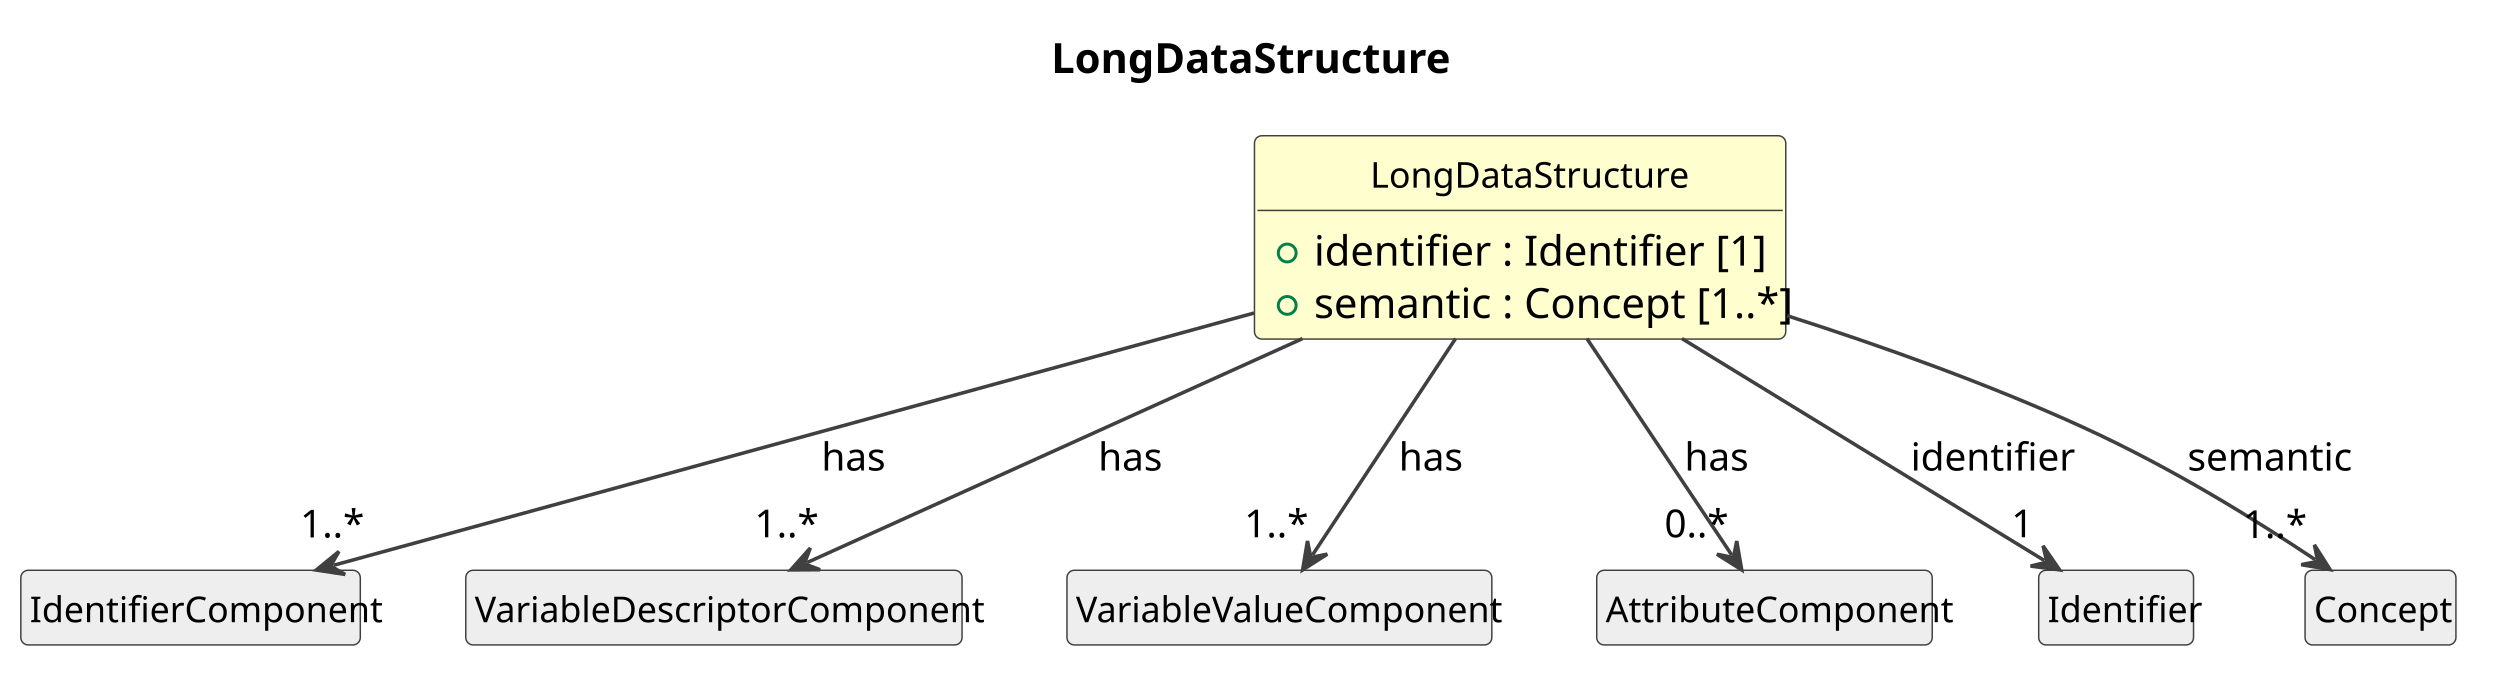
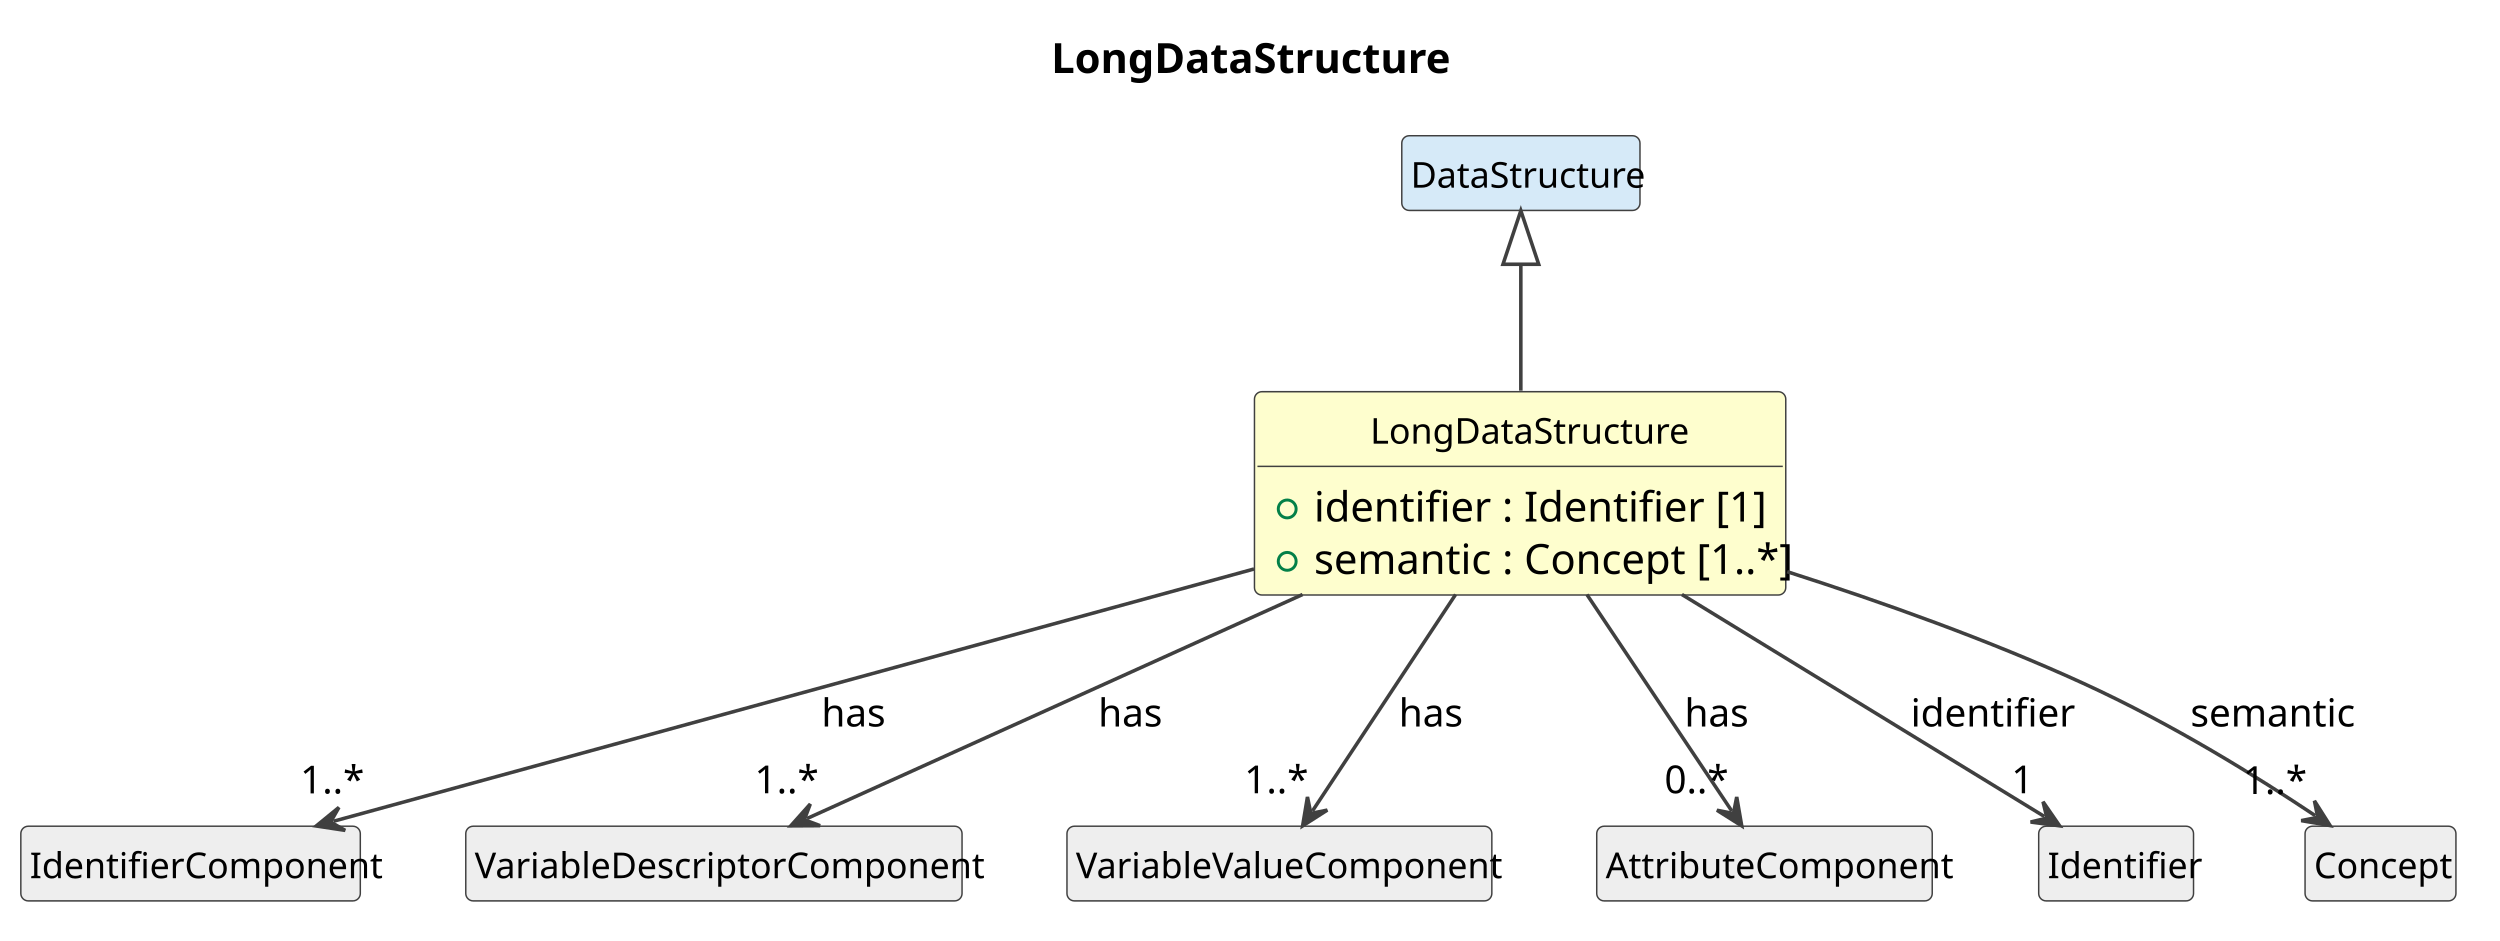
- <svg xmlns="http://www.w3.org/2000/svg" contentStyleType="text/css" data-diagram-type="CLASS" height="230px" preserveAspectRatio="none" style="width:840px;height:230px;background:#FFFFFF;" version="1.1" viewBox="0 0 840 230" width="840px" zoomAndPan="magnify">
+ <svg xmlns="http://www.w3.org/2000/svg" contentStyleType="text/css" data-diagram-type="CLASS" height="316px" preserveAspectRatio="none" style="width:840px;height:316px;background:#FFFFFF;" version="1.1" viewBox="0 0 840 316" width="840px" zoomAndPan="magnify">
  <defs />
  <g>
    <g class="title" data-source-line="1">
      <text fill="#000000" font-family="sans-serif" font-size="14" font-weight="700" lengthAdjust="spacing" textLength="126.786" x="353.205" y="24.533">LongDataStructure</text>
    </g>
    <g class="entity" data-qualified-name="LongDataStructure" data-source-line="12" id="ent0002">
-       <rect fill="#FEFECE" height="68.312" rx="2.5" ry="2.5" style="stroke:#404040;stroke-width:0.5;" width="178.517" x="421.5" y="45.609" />
-       <text fill="#000000" font-family="sans-serif" font-size="12" lengthAdjust="spacing" textLength="100.728" x="460.394" y="63.066">LongDataStructure</text>
-       <line style="stroke:#404040;stroke-width:0.5;" x1="422.5" x2="599.017" y1="70.703" y2="70.703" />
+       <rect fill="#FEFECE" height="68.312" rx="2.5" ry="2.5" style="stroke:#404040;stroke-width:0.5;" width="178.517" x="421.5" y="131.609" />
+       <text fill="#000000" font-family="sans-serif" font-size="12" lengthAdjust="spacing" textLength="100.728" x="460.394" y="149.066">LongDataStructure</text>
+       <line style="stroke:#404040;stroke-width:0.5;" x1="422.5" x2="599.017" y1="156.703" y2="156.703" />
      <g data-visibility-modifier="PUBLIC_FIELD">
-         <ellipse cx="432.5" cy="85.008" fill="none" rx="3" ry="3" style="stroke:#038048;stroke-width:1;" />
+         <ellipse cx="432.5" cy="171.008" fill="none" rx="3" ry="3" style="stroke:#038048;stroke-width:1;" />
      </g>
-       <text fill="#000000" font-family="sans-serif" font-size="14" lengthAdjust="spacing" textLength="137.737" x="441.5" y="89.236">identifier : Identifier [1]</text>
+       <text fill="#000000" font-family="sans-serif" font-size="14" lengthAdjust="spacing" textLength="137.737" x="441.5" y="175.236">identifier : Identifier [1]</text>
      <g data-visibility-modifier="PUBLIC_FIELD">
-         <ellipse cx="432.5" cy="102.617" fill="none" rx="3" ry="3" style="stroke:#038048;stroke-width:1;" />
+         <ellipse cx="432.5" cy="188.617" fill="none" rx="3" ry="3" style="stroke:#038048;stroke-width:1;" />
      </g>
-       <text fill="#000000" font-family="sans-serif" font-size="14" lengthAdjust="spacing" textLength="152.517" x="441.5" y="106.846">semantic : Concept [1..*]</text>
+       <text fill="#000000" font-family="sans-serif" font-size="14" lengthAdjust="spacing" textLength="152.517" x="441.5" y="192.846">semantic : Concept [1..*]</text>
    </g>
-     <g class="entity" data-qualified-name="IdentifierComponent" data-source-line="16" id="ent0003">
-       <rect fill="#EEEEEE" height="25.094" rx="2.5" ry="2.5" style="stroke:#404040;stroke-width:0.5;" width="114.064" x="7" y="191.609" />
-       <text fill="#000000" font-family="sans-serif" font-size="12" lengthAdjust="spacing" textLength="108.064" x="10" y="209.066">IdentifierComponent</text>
+     <g class="entity" data-qualified-name="DataStructure" data-source-line="16" id="ent0003">
+       <rect fill="#D6EAF8" height="25.094" rx="2.5" ry="2.5" style="stroke:#404040;stroke-width:0.5;" width="80.033" x="471" y="45.609" />
+       <text fill="#000000" font-family="sans-serif" font-size="12" lengthAdjust="spacing" textLength="74.033" x="474" y="63.066">DataStructure</text>
    </g>
-     <g class="entity" data-qualified-name="VariableDescriptorComponent" data-source-line="18" id="ent0005">
-       <rect fill="#EEEEEE" height="25.094" rx="2.5" ry="2.5" style="stroke:#404040;stroke-width:0.5;" width="166.746" x="156.5" y="191.609" />
-       <text fill="#000000" font-family="sans-serif" font-size="12" lengthAdjust="spacing" textLength="160.746" x="159.5" y="209.066">VariableDescriptorComponent</text>
+     <g class="entity" data-qualified-name="IdentifierComponent" data-source-line="18" id="ent0005">
+       <rect fill="#EEEEEE" height="25.094" rx="2.5" ry="2.5" style="stroke:#404040;stroke-width:0.5;" width="114.064" x="7" y="277.609" />
+       <text fill="#000000" font-family="sans-serif" font-size="12" lengthAdjust="spacing" textLength="108.064" x="10" y="295.066">IdentifierComponent</text>
    </g>
-     <g class="entity" data-qualified-name="VariableValueComponent" data-source-line="20" id="ent0007">
-       <rect fill="#EEEEEE" height="25.094" rx="2.5" ry="2.5" style="stroke:#404040;stroke-width:0.5;" width="142.758" x="358.5" y="191.609" />
-       <text fill="#000000" font-family="sans-serif" font-size="12" lengthAdjust="spacing" textLength="136.758" x="361.5" y="209.066">VariableValueComponent</text>
+     <g class="entity" data-qualified-name="VariableDescriptorComponent" data-source-line="20" id="ent0007">
+       <rect fill="#EEEEEE" height="25.094" rx="2.5" ry="2.5" style="stroke:#404040;stroke-width:0.5;" width="166.746" x="156.5" y="277.609" />
+       <text fill="#000000" font-family="sans-serif" font-size="12" lengthAdjust="spacing" textLength="160.746" x="159.5" y="295.066">VariableDescriptorComponent</text>
    </g>
-     <g class="entity" data-qualified-name="AttributeComponent" data-source-line="22" id="ent0009">
-       <rect fill="#EEEEEE" height="25.094" rx="2.5" ry="2.5" style="stroke:#404040;stroke-width:0.5;" width="112.728" x="536.5" y="191.609" />
-       <text fill="#000000" font-family="sans-serif" font-size="12" lengthAdjust="spacing" textLength="106.728" x="539.5" y="209.066">AttributeComponent</text>
+     <g class="entity" data-qualified-name="VariableValueComponent" data-source-line="22" id="ent0009">
+       <rect fill="#EEEEEE" height="25.094" rx="2.5" ry="2.5" style="stroke:#404040;stroke-width:0.5;" width="142.758" x="358.5" y="277.609" />
+       <text fill="#000000" font-family="sans-serif" font-size="12" lengthAdjust="spacing" textLength="136.758" x="361.5" y="295.066">VariableValueComponent</text>
    </g>
-     <g class="entity" data-qualified-name="Identifier" data-source-line="24" id="ent0011">
-       <rect fill="#EEEEEE" height="25.094" rx="2.5" ry="2.5" style="stroke:#404040;stroke-width:0.5;" width="52.025" x="685" y="191.609" />
-       <text fill="#000000" font-family="sans-serif" font-size="12" lengthAdjust="spacing" textLength="46.025" x="688" y="209.066">Identifier</text>
+     <g class="entity" data-qualified-name="AttributeComponent" data-source-line="24" id="ent0011">
+       <rect fill="#EEEEEE" height="25.094" rx="2.5" ry="2.5" style="stroke:#404040;stroke-width:0.5;" width="112.728" x="536.5" y="277.609" />
+       <text fill="#000000" font-family="sans-serif" font-size="12" lengthAdjust="spacing" textLength="106.728" x="539.5" y="295.066">AttributeComponent</text>
    </g>
-     <g class="entity" data-qualified-name="Concept" data-source-line="26" id="ent0013">
-       <rect fill="#EEEEEE" height="25.094" rx="2.5" ry="2.5" style="stroke:#404040;stroke-width:0.5;" width="50.695" x="774.5" y="191.609" />
-       <text fill="#000000" font-family="sans-serif" font-size="12" lengthAdjust="spacing" textLength="44.695" x="777.5" y="209.066">Concept</text>
+     <g class="entity" data-qualified-name="Identifier" data-source-line="26" id="ent0013">
+       <rect fill="#EEEEEE" height="25.094" rx="2.5" ry="2.5" style="stroke:#404040;stroke-width:0.5;" width="52.025" x="685" y="277.609" />
+       <text fill="#000000" font-family="sans-serif" font-size="12" lengthAdjust="spacing" textLength="46.025" x="688" y="295.066">Identifier</text>
    </g>
-     <g class="link" data-entity-1="ent0002" data-entity-2="ent0003" data-link-type="dependency" data-source-line="17" id="lnk4">
-       <path codeLine="17" d="M421.35,105.179 C325.65,131.409 183.897,170.254 112.037,189.944" fill="none" id="LongDataStructure-to-IdentifierComponent" style="stroke:#404040;stroke-width:1.2;" />
-       <polygon fill="#404040" points="106.25,191.529,115.987,193.009,111.072,190.208,113.873,185.293,106.25,191.529" style="stroke:#404040;stroke-width:1.2;" />
-       <text fill="#000000" font-family="sans-serif" font-size="13" lengthAdjust="spacing" textLength="20.96" x="276" y="158.105">has</text>
-       <text fill="#000000" font-family="sans-serif" font-size="13" lengthAdjust="spacing" textLength="19.513" x="100.852" y="180.588">1..*</text>
+     <g class="entity" data-qualified-name="Concept" data-source-line="28" id="ent0015">
+       <rect fill="#EEEEEE" height="25.094" rx="2.5" ry="2.5" style="stroke:#404040;stroke-width:0.5;" width="50.695" x="774.5" y="277.609" />
+       <text fill="#000000" font-family="sans-serif" font-size="12" lengthAdjust="spacing" textLength="44.695" x="777.5" y="295.066">Concept</text>
+     </g>
+     <g class="link" data-entity-1="ent0003" data-entity-2="ent0002" data-link-type="extension" data-source-line="17" id="lnk4">
+       <path codeLine="17" d="M511,88.799 C511,103.289 511,110.579 511,131.259" fill="none" id="DataStructure-backto-LongDataStructure" style="stroke:#404040;stroke-width:1.2;" />
+       <polygon fill="none" points="511,70.799,505,88.799,517,88.799,511,70.799" style="stroke:#404040;stroke-width:1.2;" />
    </g>
    <g class="link" data-entity-1="ent0002" data-entity-2="ent0005" data-link-type="dependency" data-source-line="19" id="lnk6">
-       <path codeLine="19" d="M437.66,113.759 C380.61,139.549 310.237,171.358 271.167,189.018" fill="none" id="LongDataStructure-to-VariableDescriptorComponent" style="stroke:#404040;stroke-width:1.2;" />
-       <polygon fill="#404040" points="265.7,191.489,275.549,191.427,270.256,189.43,272.254,184.137,265.7,191.489" style="stroke:#404040;stroke-width:1.2;" />
-       <text fill="#000000" font-family="sans-serif" font-size="13" lengthAdjust="spacing" textLength="20.96" x="369" y="158.105">has</text>
-       <text fill="#000000" font-family="sans-serif" font-size="13" lengthAdjust="spacing" textLength="19.513" x="253.541" y="180.532">1..*</text>
+       <path codeLine="19" d="M421.35,191.179 C325.65,217.409 183.897,256.254 112.037,275.944" fill="none" id="LongDataStructure-to-IdentifierComponent" style="stroke:#404040;stroke-width:1.2;" />
+       <polygon fill="#404040" points="106.25,277.529,115.987,279.009,111.072,276.208,113.873,271.293,106.25,277.529" style="stroke:#404040;stroke-width:1.2;" />
+       <text fill="#000000" font-family="sans-serif" font-size="13" lengthAdjust="spacing" textLength="20.96" x="276" y="244.105">has</text>
+       <text fill="#000000" font-family="sans-serif" font-size="13" lengthAdjust="spacing" textLength="19.513" x="100.852" y="266.588">1..*</text>
    </g>
    <g class="link" data-entity-1="ent0002" data-entity-2="ent0007" data-link-type="dependency" data-source-line="21" id="lnk8">
-       <path codeLine="21" d="M489.08,113.759 C472.03,139.549 452.67,168.825 440.99,186.485" fill="none" id="LongDataStructure-to-VariableValueComponent" style="stroke:#404040;stroke-width:1.2;" />
-       <polygon fill="#404040" points="437.68,191.489,445.981,186.189,440.438,187.319,439.308,181.776,437.68,191.489" style="stroke:#404040;stroke-width:1.2;" />
-       <text fill="#000000" font-family="sans-serif" font-size="13" lengthAdjust="spacing" textLength="20.96" x="470" y="158.105">has</text>
-       <text fill="#000000" font-family="sans-serif" font-size="13" lengthAdjust="spacing" textLength="19.513" x="418.085" y="180.532">1..*</text>
+       <path codeLine="21" d="M437.66,199.759 C380.61,225.549 310.237,257.358 271.167,275.018" fill="none" id="LongDataStructure-to-VariableDescriptorComponent" style="stroke:#404040;stroke-width:1.2;" />
+       <polygon fill="#404040" points="265.7,277.489,275.549,277.427,270.256,275.43,272.254,270.137,265.7,277.489" style="stroke:#404040;stroke-width:1.2;" />
+       <text fill="#000000" font-family="sans-serif" font-size="13" lengthAdjust="spacing" textLength="20.96" x="369" y="244.105">has</text>
+       <text fill="#000000" font-family="sans-serif" font-size="13" lengthAdjust="spacing" textLength="19.513" x="253.541" y="266.532">1..*</text>
    </g>
    <g class="link" data-entity-1="ent0002" data-entity-2="ent0009" data-link-type="dependency" data-source-line="23" id="lnk10">
-       <path codeLine="23" d="M533.19,113.759 C550.46,139.549 570.063,168.843 581.883,186.503" fill="none" id="LongDataStructure-to-AttributeComponent" style="stroke:#404040;stroke-width:1.2;" />
-       <polygon fill="#404040" points="585.22,191.489,583.538,181.785,582.439,187.334,576.89,186.235,585.22,191.489" style="stroke:#404040;stroke-width:1.2;" />
-       <text fill="#000000" font-family="sans-serif" font-size="13" lengthAdjust="spacing" textLength="20.96" x="566" y="158.105">has</text>
-       <text fill="#000000" font-family="sans-serif" font-size="13" lengthAdjust="spacing" textLength="19.513" x="559.254" y="180.532">0..*</text>
+       <path codeLine="23" d="M489.08,199.759 C472.03,225.549 452.67,254.825 440.99,272.485" fill="none" id="LongDataStructure-to-VariableValueComponent" style="stroke:#404040;stroke-width:1.2;" />
+       <polygon fill="#404040" points="437.68,277.489,445.981,272.189,440.438,273.319,439.308,267.776,437.68,277.489" style="stroke:#404040;stroke-width:1.2;" />
+       <text fill="#000000" font-family="sans-serif" font-size="13" lengthAdjust="spacing" textLength="20.96" x="470" y="244.105">has</text>
+       <text fill="#000000" font-family="sans-serif" font-size="13" lengthAdjust="spacing" textLength="19.513" x="418.085" y="266.532">1..*</text>
    </g>
    <g class="link" data-entity-1="ent0002" data-entity-2="ent0011" data-link-type="dependency" data-source-line="25" id="lnk12">
-       <path codeLine="25" d="M565.12,113.759 C607.23,139.549 658.083,170.696 686.923,188.356" fill="none" id="LongDataStructure-to-Identifier" style="stroke:#404040;stroke-width:1.2;" />
-       <polygon fill="#404040" points="692.04,191.489,686.453,183.378,687.776,188.878,682.276,190.201,692.04,191.489" style="stroke:#404040;stroke-width:1.2;" />
-       <text fill="#000000" font-family="sans-serif" font-size="13" lengthAdjust="spacing" textLength="49.137" x="642" y="158.105">identifier</text>
-       <text fill="#000000" font-family="sans-serif" font-size="13" lengthAdjust="spacing" textLength="7.23" x="675.817" y="180.532">1</text>
+       <path codeLine="25" d="M533.19,199.759 C550.46,225.549 570.063,254.843 581.883,272.503" fill="none" id="LongDataStructure-to-AttributeComponent" style="stroke:#404040;stroke-width:1.2;" />
+       <polygon fill="#404040" points="585.22,277.489,583.538,267.785,582.439,273.334,576.89,272.235,585.22,277.489" style="stroke:#404040;stroke-width:1.2;" />
+       <text fill="#000000" font-family="sans-serif" font-size="13" lengthAdjust="spacing" textLength="20.96" x="566" y="244.105">has</text>
+       <text fill="#000000" font-family="sans-serif" font-size="13" lengthAdjust="spacing" textLength="19.513" x="559.254" y="266.532">0..*</text>
    </g>
    <g class="link" data-entity-1="ent0002" data-entity-2="ent0013" data-link-type="dependency" data-source-line="27" id="lnk14">
-       <path codeLine="27" d="M600.5,106.089 C632.47,116.329 668.39,129.139 700,143.609 C730.49,157.569 758.497,175.112 777.927,188.062" fill="none" id="LongDataStructure-to-Concept" style="stroke:#404040;stroke-width:1.2;" />
-       <polygon fill="#404040" points="782.92,191.389,777.649,183.07,778.759,188.616,773.212,189.726,782.92,191.389" style="stroke:#404040;stroke-width:1.2;" />
-       <text fill="#000000" font-family="sans-serif" font-size="13" lengthAdjust="spacing" textLength="52.019" x="735" y="158.105">semantic</text>
-       <text fill="#000000" font-family="sans-serif" font-size="13" lengthAdjust="spacing" textLength="19.513" x="753.615" y="180.777">1..*</text>
+       <path codeLine="27" d="M565.12,199.759 C607.23,225.549 658.083,256.696 686.923,274.356" fill="none" id="LongDataStructure-to-Identifier" style="stroke:#404040;stroke-width:1.2;" />
+       <polygon fill="#404040" points="692.04,277.489,686.453,269.378,687.776,274.878,682.276,276.201,692.04,277.489" style="stroke:#404040;stroke-width:1.2;" />
+       <text fill="#000000" font-family="sans-serif" font-size="13" lengthAdjust="spacing" textLength="49.137" x="642" y="244.105">identifier</text>
+       <text fill="#000000" font-family="sans-serif" font-size="13" lengthAdjust="spacing" textLength="7.23" x="675.817" y="266.532">1</text>
+     </g>
+     <g class="link" data-entity-1="ent0002" data-entity-2="ent0015" data-link-type="dependency" data-source-line="29" id="lnk16">
+       <path codeLine="29" d="M600.5,192.089 C632.47,202.329 668.39,215.139 700,229.609 C730.49,243.569 758.497,261.112 777.927,274.062" fill="none" id="LongDataStructure-to-Concept" style="stroke:#404040;stroke-width:1.2;" />
+       <polygon fill="#404040" points="782.92,277.389,777.649,269.07,778.759,274.616,773.212,275.726,782.92,277.389" style="stroke:#404040;stroke-width:1.2;" />
+       <text fill="#000000" font-family="sans-serif" font-size="13" lengthAdjust="spacing" textLength="52.019" x="736" y="244.105">semantic</text>
+       <text fill="#000000" font-family="sans-serif" font-size="13" lengthAdjust="spacing" textLength="19.513" x="753.615" y="266.777">1..*</text>
    </g>
  </g>
</svg>
